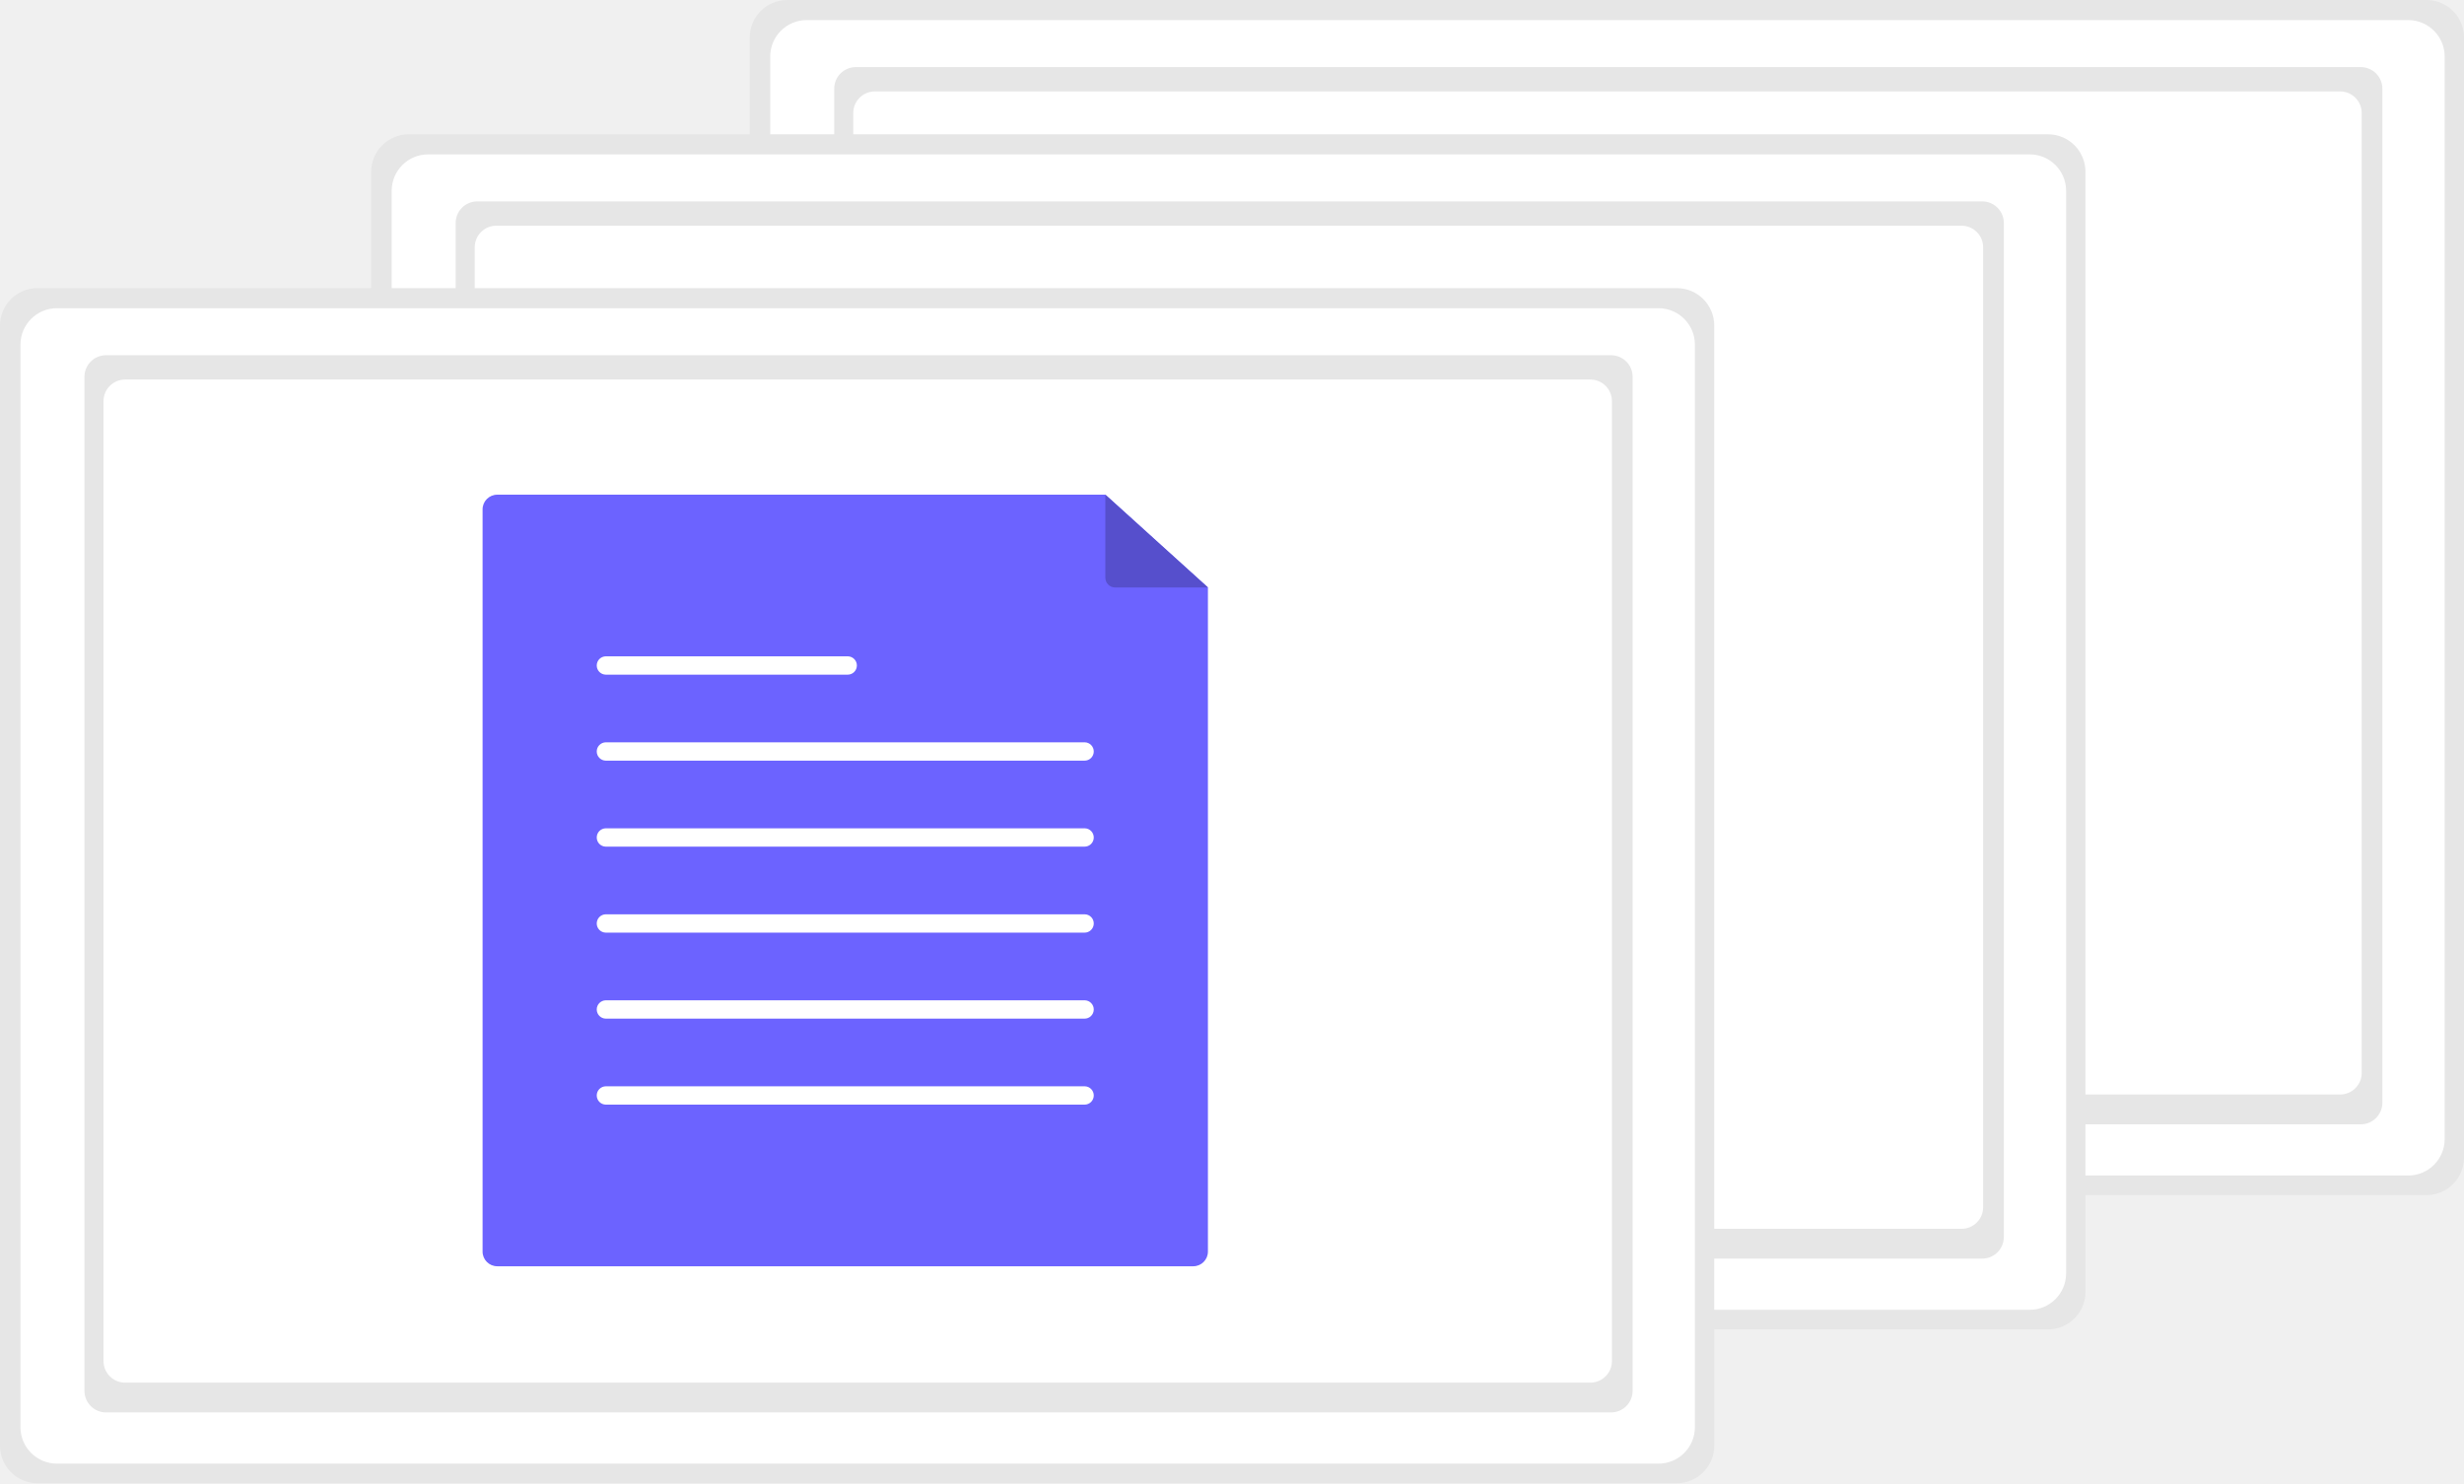
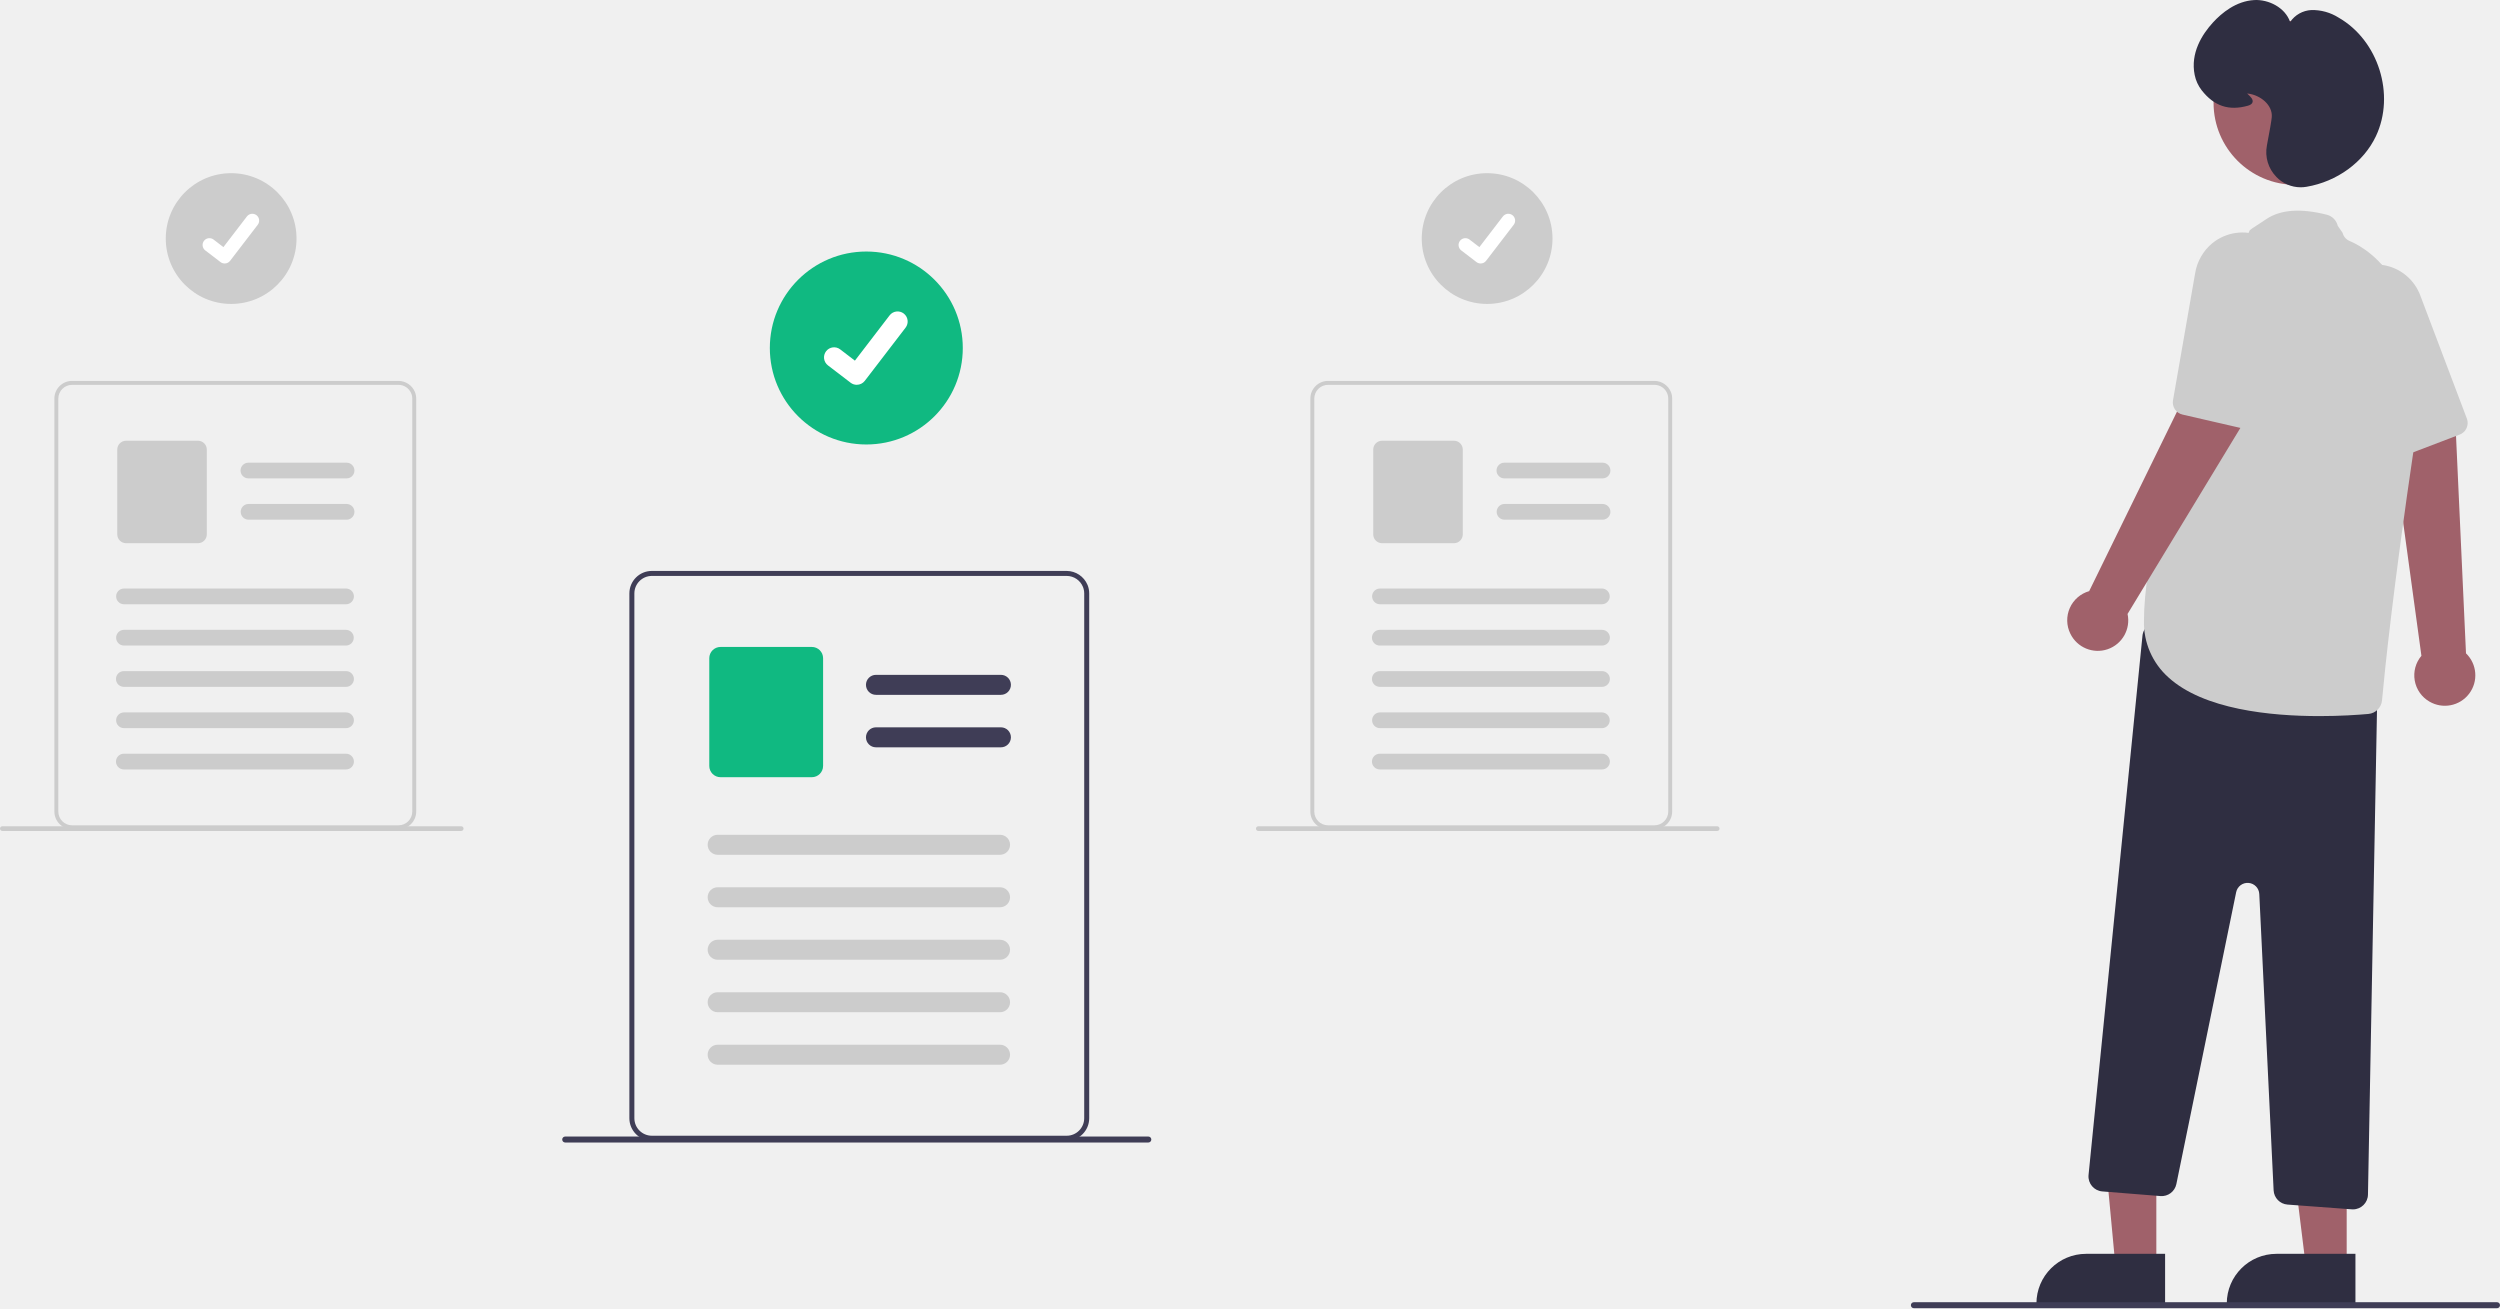
- <svg xmlns="http://www.w3.org/2000/svg" id="af461e34-156f-4911-b433-1993d7c9d72f" data-name="Layer 1" width="1008.92" height="607.45" viewBox="0 0 1008.92 607.45">
-   <path d="M1104.46,620.305a15.34,15.34,0,0,1-15.26,15.42H417.8a15.34,15.34,0,0,1-15.26-15.42V161.695a15.34,15.34,0,0,1,15.26-15.42H1089.2a15.34,15.34,0,0,1,15.26,15.42h0V620.305Z" transform="translate(-95.53981 -146.275)" fill="#e6e6e6" />
-   <path d="M1096.54,612.795a14.91,14.91,0,0,1-14.91,14.91H425.83a14.91,14.91,0,0,1-14.91-14.91V169.415a14.91,14.91,0,0,1,14.91-14.91h655.83a14.91,14.91,0,0,1,14.88,14.91Z" transform="translate(-95.53981 -146.275)" fill="#fff" />
-   <path id="a90d98f2-fe2a-41dc-85de-0aa221261a3e" data-name="b9c54412-061c-4155-b289-fb4c23e4a64e" d="M445.97,173.755h616.22a8.85,8.85,0,0,1,8.85,8.85v415.28a8.85,8.85,0,0,1-8.85,8.85H445.97a8.85,8.85,0,0,1-8.85-8.85h0V182.605a8.85,8.85,0,0,1,8.85-8.85Z" transform="translate(-95.53981 -146.275)" fill="#e6e6e6" />
-   <path d="M453.77,183.715h599.95a8.85,8.85,0,0,1,8.85,8.85v393.12a8.85,8.85,0,0,1-8.85,8.85H453.77a8.85,8.85,0,0,1-8.85-8.85h0V192.565a8.85,8.85,0,0,1,8.85-8.85Z" transform="translate(-95.53981 -146.275)" fill="#fff" />
-   <path d="M949.46,675.305a15.34,15.34,0,0,1-15.26,15.42H262.8a15.34,15.34,0,0,1-15.26-15.42h0V216.695a15.34,15.34,0,0,1,15.26-15.42H934.2a15.34,15.34,0,0,1,15.26,15.42h0V675.305Z" transform="translate(-95.53981 -146.275)" fill="#e6e6e6" />
-   <path d="M941.54,667.795a14.91,14.91,0,0,1-14.91,14.91H270.83a14.91,14.91,0,0,1-14.91-14.91V224.415a14.91,14.91,0,0,1,14.91-14.91H926.66a14.91,14.91,0,0,1,14.88,14.91Z" transform="translate(-95.53981 -146.275)" fill="#fff" />
-   <path id="b54624cf-b287-45f0-8f58-93aafc1fcbba" data-name="a7242049-80b4-49e1-bd08-67354734c824" d="M290.97,228.755H907.19a8.85,8.85,0,0,1,8.85,8.85v415.28a8.85,8.85,0,0,1-8.85,8.85H290.97a8.85,8.85,0,0,1-8.85-8.85h0V237.605a8.85,8.85,0,0,1,8.85-8.85h0Z" transform="translate(-95.53981 -146.275)" fill="#e6e6e6" />
-   <path d="M298.77,238.715H898.72a8.85,8.85,0,0,1,8.85,8.85v393.12a8.85,8.85,0,0,1-8.85,8.85H298.77a8.85,8.85,0,0,1-8.85-8.85h0V247.565a8.85,8.85,0,0,1,8.85-8.85Z" transform="translate(-95.53981 -146.275)" fill="#fff" />
-   <path d="M797.46,738.305a15.34,15.34,0,0,1-15.26,15.42H110.8a15.34,15.34,0,0,1-15.26-15.42V279.695a15.34,15.34,0,0,1,15.26-15.42H782.2a15.34,15.34,0,0,1,15.26,15.42h0V738.305Z" transform="translate(-95.53981 -146.275)" fill="#e6e6e6" />
-   <path d="M789.54,730.795a14.91,14.91,0,0,1-14.91,14.91H118.83a14.91,14.91,0,0,1-14.91-14.91V287.415a14.91,14.91,0,0,1,14.91-14.91H774.66a14.91,14.91,0,0,1,14.88,14.91Z" transform="translate(-95.53981 -146.275)" fill="#fff" />
-   <path id="a665a07e-790f-4a9c-be99-8c13ca89238c" data-name="b7a050eb-0cb2-44a8-b642-35d340850eff" d="M138.97,291.755H755.19a8.85,8.85,0,0,1,8.85,8.85v415.28a8.85,8.85,0,0,1-8.85,8.85H138.97a8.85,8.85,0,0,1-8.85-8.85V300.605a8.85,8.85,0,0,1,8.85-8.85h0Z" transform="translate(-95.53981 -146.275)" fill="#e6e6e6" />
-   <path d="M146.77,301.715H746.72a8.85,8.85,0,0,1,8.85,8.85v393.12a8.85,8.85,0,0,1-8.85,8.85H146.77a8.85,8.85,0,0,1-8.85-8.85V310.565A8.85,8.85,0,0,1,146.77,301.715Z" transform="translate(-95.53981 -146.275)" fill="#fff" />
-   <path d="M590.142,386.874v272a6.005,6.005,0,0,1-6,6h-285a6.005,6.005,0,0,1-6-6v-304a6.005,6.005,0,0,1,6-6h249Z" transform="translate(-95.53981 -146.275)" fill="#6c63ff" />
-   <path id="b3cdc3b1-5d0a-4cee-b54c-a38ee088c012" data-name="Path 40" d="M343.578,415.072a3.755,3.755,0,0,0,0,7.509h99.005a3.755,3.755,0,1,0,.123-7.509q-.062-.001-.123,0Z" transform="translate(-95.53981 -146.275)" fill="#fff" />
-   <path id="b79c0997-055d-434d-8704-cfc1ccad2281" data-name="Path 40" d="M343.578,450.291a3.755,3.755,0,0,0,0,7.509H539.582a3.755,3.755,0,0,0,.123-7.509q-.062-.001-.123,0Z" transform="translate(-95.53981 -146.275)" fill="#fff" />
-   <path id="ed7d1f14-d1d4-40af-b9ad-7b5b5ece23df" data-name="Path 40" d="M343.578,485.51a3.755,3.755,0,0,0,0,7.509H539.582a3.755,3.755,0,1,0,.123-7.509q-.062-.001-.123,0Z" transform="translate(-95.53981 -146.275)" fill="#fff" />
-   <path id="ba3b747a-a6b2-4f39-a169-6ef4c21cd2ce" data-name="Path 40" d="M343.578,520.729a3.755,3.755,0,0,0,0,7.509H539.582a3.755,3.755,0,1,0,.123-7.509q-.062-.001-.123,0Z" transform="translate(-95.53981 -146.275)" fill="#fff" />
-   <path id="b6e4b743-2497-479e-800a-91c8b21b3df9" data-name="Path 40" d="M343.578,555.948a3.755,3.755,0,0,0,0,7.509H539.582a3.755,3.755,0,1,0,.123-7.509q-.062-.001-.123,0Z" transform="translate(-95.53981 -146.275)" fill="#fff" />
-   <path id="f91f499d-e7c9-446d-84c9-bf78465468f6" data-name="Path 40" d="M343.578,591.167a3.755,3.755,0,0,0,0,7.509H539.582a3.755,3.755,0,1,0,.123-7.509q-.062-.001-.123,0Z" transform="translate(-95.53981 -146.275)" fill="#fff" />
-   <path d="M590.142,386.874h-38a4,4,0,0,1-4-4v-34h0Z" transform="translate(-95.53981 -146.275)" fill="#6c63ff" />
-   <path d="M590.142,386.874h-38a4,4,0,0,1-4-4v-34h0Z" transform="translate(-95.53981 -146.275)" opacity="0.2" />
+ <svg xmlns="http://www.w3.org/2000/svg" id="a2fab10e-fac6-497d-8ec7-92fd5f96fda5" data-name="Layer 1" width="836.004" height="437.462" viewBox="0 0 836.004 437.462">
+   <g id="f59d61bb-6173-4011-886f-cab752b15cf5" data-name="Group 14">
+     <path id="ea601028-2261-4201-a5c6-6d1fee0209f8" data-name="Path 284" d="M994.402,465.878a10.138,10.138,0,0,1-2.678-15.312l-10.57-77.264,22.019,1.081,3.457,75.363a10.192,10.192,0,0,1-12.228,16.132Z" transform="translate(-181.9978 -231.2692)" fill="#a0616a" />
+     <path id="bab8e504-63c3-4a02-b094-c521f4d0da0a" data-name="Path 285" d="M1006.195,375.407a4.138,4.138,0,0,1-1.681,1.189l-19.788,7.552a4.157,4.157,0,0,1-5.281-2.194l-17.529-39.393a16.46,16.46,0,0,1-.805-11.649,16.01,16.01,0,0,1,12.185-10.924,15.269,15.269,0,0,1,6.578.093,15.947,15.947,0,0,1,11.461,9.963l15.585,41.2A4.166,4.166,0,0,1,1006.195,375.407Z" transform="translate(-181.9978 -231.2692)" fill="#ccc" />
+     <path id="e3cfda6a-f51e-4c96-8af0-12d99ec512c5" data-name="Path 286" d="M903.079,654.462h-13.691l-4.966-53.057,18.657.25Z" transform="translate(-181.9978 -231.2692)" fill="#a0616a" />
+     <path id="a90fb924-173c-4f4a-b9ae-ede5dff37993" data-name="Path 287" d="M879.609,650.551h26.4v16.625h-43.028a16.625,16.625,0,0,1,16.625-16.625h.003Z" transform="translate(-181.9978 -231.2692)" fill="#2f2e41" />
+     <path id="f7d48866-455f-47a0-876b-9c2c9b7d2f2d" data-name="Path 288" d="M966.733,654.463h-13.691l-6.513-52.808h20.206Z" transform="translate(-181.9978 -231.2692)" fill="#a0616a" />
+     <path id="ae80d259-143f-4a2f-8815-2d5111ab51c8" data-name="Path 289" d="M943.263,650.551h26.4v16.625h-43.028a16.625,16.625,0,0,1,16.625-16.625h.003Z" transform="translate(-181.9978 -231.2692)" fill="#2f2e41" />
+     <path id="b7aaac11-5418-4b5b-a747-2fb27f89cd88" data-name="Path 290" d="M968.455,635.674l-21.5-1.592a5.032,5.032,0,0,1-4.655-4.768l-4.794-99.088a3.909,3.909,0,0,0-7.733-.6l-20,97.611a5.032,5.032,0,0,1-5.324,4l-19.438-1.555a5.025,5.025,0,0,1-4.609-5.409q.004-.049.009-.099l18.033-180.326a5.025,5.025,0,0,1,6.068-4.41l68.574,14.907a5.038,5.038,0,0,1,3.957,5l-3.193,171.412a5.028,5.028,0,0,1-5.013,4.932C968.71,635.688,968.583,635.683,968.455,635.674Z" transform="translate(-181.9978 -231.2692)" fill="#2f2e41" />
+     <circle id="eccc2a78-7d3a-4be1-aa48-fb8bb5d1e30a" data-name="Ellipse 40" cx="767.645" cy="34.378" r="27.428" fill="#a0616a" />
+     <path id="a0a57a86-6e42-4b50-b3a1-f8a38df428dd" data-name="Path 291" d="M907.087,457.756a24.525,24.525,0,0,1-8.145-18.835c0-39.422,34.123-127.5,35.192-130.243.1-.662,1-.948,5.728-4.139s11.542-3.684,20.257-1.458a5,5,0,0,1,3.629,3.706l1.621,2.342a3.9,3.9,0,0,0,2.27,2.687c7.028,2.961,29.368,16.615,21.755,68-7.071,47.733-9.941,75.8-10.846,85.659a5.015,5.015,0,0,1-4.547,4.54c-3.446.308-9.36.719-16.4.719C941.266,470.729,918.869,468.529,907.087,457.756Z" transform="translate(-181.9978 -231.2692)" fill="#ccc" />
+     <path id="e2026d9f-0f48-4627-b939-bcbd235b248e" data-name="Path 292" d="M874.312,443.151a10.137,10.137,0,0,1,6.309-14.207l34.276-70.047,17.682,13.167-39.122,64.505a10.192,10.192,0,0,1-19.143,6.582Z" transform="translate(-181.9978 -231.2692)" fill="#a0616a" />
+     <path id="aa5178ad-b05d-4950-85b1-a624717fe499" data-name="Path 293" d="M934.514,374.602a4.137,4.137,0,0,1-2.058.051l-20.64-4.755a4.157,4.157,0,0,1-3.163-4.764l7.4-42.478a16.461,16.461,0,0,1,5.822-10.122,16.011,16.011,0,0,1,16.205-2.281,15.269,15.269,0,0,1,5.41,3.742,15.947,15.947,0,0,1,3.965,14.659l-10.017,42.892a4.166,4.166,0,0,1-2.924,3.056Z" transform="translate(-181.9978 -231.2692)" fill="#ccc" />
+     <path id="f1455aca-238f-491a-b535-1c1a045e39f4" data-name="Path 294" d="M943.221,290.429a11.82,11.82,0,0,1-3.171-10.482c.956-5,1.518-8.275,1.625-9.466h0c.364-4.073-3.754-7.371-7.828-7.9-.158-.021-.29-.034-.4-.043.1.1.215.206.313.3.774.727,1.737,1.632,1.508,2.566-.138.562-.652.961-1.571,1.218-6.372,1.783-11.28.146-15.445-5.155a12.313,12.313,0,0,1-2.351-5.135c-1.492-7.32,2.483-13.56,6.081-17.505,2.967-3.253,7.776-7.2,13.841-7.54,4.716-.263,10.325,2.451,12,7.342a9.112,9.112,0,0,1,7.1-4,16.374,16.374,0,0,1,9.111,2.534c13.3,7.618,19.015,25.766,12.481,39.63-4.11,8.721-13.015,15.213-23.239,16.943a11.613,11.613,0,0,1-1.937.164,11.3,11.3,0,0,1-8.125-3.467Z" transform="translate(-181.9978 -231.2692)" fill="#2f2e41" />
+   </g>
+   <path id="f152a38b-6c6f-456c-96ce-4c801960ccf2" data-name="Path 336" d="M545.657,426.839a7.6,7.6,0,0,0-6.95-4.65h-138.725a7.524,7.524,0,0,0-7.52,7.52v175.5a7.524,7.524,0,0,0,7.52,7.52h138.73a7.53,7.53,0,0,0,7.52-7.52v-175.5a7.385,7.385,0,0,0-.57-2.87Zm-1.1,178.37a5.857,5.857,0,0,1-5.85,5.85h-138.725a5.851,5.851,0,0,1-5.85-5.849v-175.5a5.858,5.858,0,0,1,5.85-5.85h138.73a5.879,5.879,0,0,1,5.43,3.68,6.486,6.486,0,0,1,.22.66,5.801,5.801,0,0,1,.2,1.51Z" transform="translate(-181.9978 -231.2692)" fill="#3f3d56" />
+   <path id="fabca9b7-6499-499c-b0ba-e512eedfa0e6" data-name="Path 337" d="M516.707,463.624H474.921a3.343,3.343,0,1,1,0-6.686h41.786a3.343,3.343,0,1,1,0,6.686Z" transform="translate(-181.9978 -231.2692)" fill="#3f3d56" />
+   <path id="b1b2178d-f6c7-4a19-857a-cc93cc70df69" data-name="Path 338" d="M516.707,481.174H474.921a3.343,3.343,0,1,1,0-6.686h41.786a3.343,3.343,0,1,1,0,6.686Z" transform="translate(-181.9978 -231.2692)" fill="#3f3d56" />
+   <path id="bd84b5e9-e9c5-4886-bcfd-3c769a5bd20c" data-name="Path 339" d="M453.481,491.167h-30.537a3.765,3.765,0,0,1-3.761-3.761v-36.036a3.765,3.765,0,0,1,3.761-3.761h30.537a3.765,3.765,0,0,1,3.761,3.761v36.036A3.765,3.765,0,0,1,453.481,491.167Z" transform="translate(-181.9978 -231.2692)" fill="#10b981" />
+   <path id="ad20b6ae-6256-4ad3-9ba5-bff6ef303c78" data-name="Path 340" d="M516.417,517.11h-94.436a3.343,3.343,0,0,1,0-6.686h94.436a3.343,3.343,0,1,1,0,6.686Z" transform="translate(-181.9978 -231.2692)" fill="#ccc" />
+   <path id="f5b31b5a-d389-4394-a0c3-430493f21651" data-name="Path 341" d="M516.417,534.66h-94.436a3.343,3.343,0,0,1,0-6.686h94.436a3.343,3.343,0,1,1,0,6.686Z" transform="translate(-181.9978 -231.2692)" fill="#ccc" />
+   <path id="e6b00d4f-f233-434b-82e7-f520ed55a592" data-name="Path 342" d="M516.417,552.21h-94.436a3.343,3.343,0,0,1,0-6.686h94.436a3.343,3.343,0,1,1,0,6.686Z" transform="translate(-181.9978 -231.2692)" fill="#ccc" />
+   <path id="f83e6214-6629-4e95-ad35-3c9b0c78a3d6" data-name="Path 343" d="M516.417,569.76h-94.436a3.343,3.343,0,0,1,0-6.686h94.436a3.343,3.343,0,1,1,0,6.686Z" transform="translate(-181.9978 -231.2692)" fill="#ccc" />
+   <path id="b83f14e7-a754-4235-a578-aebf681d4a1c" data-name="Path 344" d="M516.417,587.31h-94.436a3.343,3.343,0,0,1,0-6.686h94.436a3.343,3.343,0,1,1,0,6.686Z" transform="translate(-181.9978 -231.2692)" fill="#ccc" />
+   <path id="a38c097c-1c01-4356-80b1-56a89c2c58fa" data-name="Path 349" d="M822.002,668.731h195a1,1,0,0,0,0-2h-195a1,1,0,0,0,0,2Z" transform="translate(-181.9978 -231.2692)" fill="#3f3d56" />
+   <circle id="af1d3ae0-b86a-44f8-8168-f2f371efc620" data-name="Ellipse 44" cx="289.696" cy="116.373" r="32.262" fill="#10b981" />
+   <path id="b4906b3b-71df-4c7e-84d8-52e6769e6d26" data-name="Path 395" d="M468.497,359.949a3.346,3.346,0,0,1-2.013-.669l-.036-.027-7.582-5.8a3.369,3.369,0,1,1,4.1-5.348l4.911,3.766,11.605-15.14a3.368,3.368,0,0,1,4.722-.624l.001.001-.072.1.074-.1a3.372,3.372,0,0,1,.623,4.723l-13.65,17.8a3.37,3.37,0,0,1-2.68,1.314Z" transform="translate(-181.9978 -231.2692)" fill="#fff" />
+   <circle id="eb67bc87-0ab3-400d-9346-8836e9b135a0" data-name="Ellipse 46" cx="77.296" cy="79.773" r="21.862" fill="#ccc" />
+   <path id="a587243e-22a7-4e92-b127-7238b8715868" data-name="Path 408" d="M257.127,319.381a2.268,2.268,0,0,1-1.364-.453l-.024-.018-5.138-3.934a2.283,2.283,0,0,1,2.776-3.624l3.328,2.552,7.864-10.256a2.282,2.282,0,0,1,3.199-.422l.001 0-.049.066.05-.065a2.285,2.285,0,0,1,.422,3.2l-9.25,12.064a2.283,2.283,0,0,1-1.816.891Z" transform="translate(-181.9978 -231.2692)" fill="#fff" />
+   <path id="b24c2fd4-5735-4a8b-b246-c12b52e11f5f" data-name="Path 410" d="M320.729,362.302a5.982,5.982,0,0,0-5.468-3.659h-109.161a5.92,5.92,0,0,0-5.917,5.917v138.093a5.92,5.92,0,0,0,5.917,5.917h109.161a5.925,5.925,0,0,0,5.917-5.917v-138.093A5.81,5.81,0,0,0,320.729,362.302Zm-.865,140.352a4.609,4.609,0,0,1-4.6,4.6h-109.164a4.6,4.6,0,0,1-4.6-4.6h0v-138.094a4.609,4.609,0,0,1,4.6-4.6h109.161a4.626,4.626,0,0,1,4.273,2.9,5.108,5.108,0,0,1,.173.519,4.559,4.559,0,0,1,.158,1.188Z" transform="translate(-181.9978 -231.2692)" fill="#ccc" />
+   <path id="f030a160-4767-48dc-a1cd-6e8d6a87c559" data-name="Path 411" d="M297.946,391.247h-32.88a2.63,2.63,0,0,1,0-5.261h32.879a2.631,2.631,0,0,1,0,5.261Z" transform="translate(-181.9978 -231.2692)" fill="#ccc" />
+   <path id="f0576b91-fb67-46c0-9bc8-b0d78fa4e393" data-name="Path 412" d="M297.946,405.057h-32.88a2.631,2.631,0,0,1,0-5.261h32.879a2.631,2.631,0,0,1,0,5.261Z" transform="translate(-181.9978 -231.2692)" fill="#ccc" />
+   <path id="bb47cdff-cafb-4bb6-bfa7-d7f244c106f8" data-name="Path 413" d="M248.195,412.92h-24.028a2.962,2.962,0,0,1-2.959-2.959v-28.355a2.962,2.962,0,0,1,2.959-2.959h24.028a2.963,2.963,0,0,1,2.959,2.959v28.355a2.962,2.962,0,0,1-2.959,2.959Z" transform="translate(-181.9978 -231.2692)" fill="#ccc" />
+   <path id="b9c4730d-541e-403a-bfc4-7f597a133cff" data-name="Path 414" d="M297.717,433.333h-74.307a2.631,2.631,0,0,1,0-5.261h74.307a2.63,2.63,0,0,1,0,5.261Z" transform="translate(-181.9978 -231.2692)" fill="#ccc" />
+   <path id="b0b4ad5b-1090-4149-ad9f-38443074182d" data-name="Path 415" d="M297.717,447.147h-74.307a2.631,2.631,0,0,1,0-5.261h74.307a2.631,2.631,0,0,1,0,5.261Z" transform="translate(-181.9978 -231.2692)" fill="#ccc" />
+   <path id="a36ae105-a865-43f2-a38b-4a3728e49bb5" data-name="Path 416" d="M297.717,460.952h-74.307a2.63,2.63,0,0,1,0-5.261h74.307a2.63,2.63,0,0,1,0,5.261Z" transform="translate(-181.9978 -231.2692)" fill="#ccc" />
+   <path id="bd69ee89-5535-4e79-aba4-c83b03de0083" data-name="Path 417" d="M297.717,474.765h-74.307a2.631,2.631,0,0,1,0-5.261h74.307a2.63,2.63,0,0,1,0,5.261Z" transform="translate(-181.9978 -231.2692)" fill="#ccc" />
+   <path id="a075ca9b-1e14-49c6-b2ff-3fb4066a82fb" data-name="Path 418" d="M297.717,488.571h-74.307a2.63,2.63,0,0,1,0-5.261h74.307a2.63,2.63,0,1,1,0,5.261Z" transform="translate(-181.9978 -231.2692)" fill="#ccc" />
+   <path id="b99f005d-5535-4af5-95d9-44a7a4f0c0b8" data-name="Path 419" d="M182.789,509.147h153.434a.787.787,0,0,0,0-1.574h-153.434a.787.787,0,1,0-.009,1.574Z" transform="translate(-181.9978 -231.2692)" fill="#ccc" />
+   <circle id="b1c5fac5-a790-403a-b8d0-31ae0bc4b4ba" data-name="Ellipse 46" cx="497.296" cy="79.773" r="21.862" fill="#ccc" />
+   <path id="a5ae1e6c-de0b-426c-a811-1990f7b7ccda" data-name="Path 408" d="M677.127,319.381a2.268,2.268,0,0,1-1.364-.453l-.024-.018-5.138-3.934a2.283,2.283,0,0,1,2.776-3.624l3.328,2.552,7.864-10.256a2.282,2.282,0,0,1,3.199-.422l.001 0-.049.066.05-.065a2.285,2.285,0,0,1,.422,3.2l-9.25,12.064a2.283,2.283,0,0,1-1.816.891Z" transform="translate(-181.9978 -231.2692)" fill="#fff" />
+   <path id="e481f25f-f0ef-423d-9e4a-b2d79b6febf5" data-name="Path 410" d="M740.729,362.302a5.982,5.982,0,0,0-5.468-3.659h-109.161a5.92,5.92,0,0,0-5.917,5.917v138.093a5.92,5.92,0,0,0,5.917,5.917h109.161a5.925,5.925,0,0,0,5.917-5.917v-138.093A5.81,5.81,0,0,0,740.729,362.302Zm-.865,140.352a4.609,4.609,0,0,1-4.6,4.6h-109.164a4.6,4.6,0,0,1-4.6-4.6h0v-138.094a4.609,4.609,0,0,1,4.6-4.6h109.161a4.626,4.626,0,0,1,4.273,2.9,5.108,5.108,0,0,1,.173.519,4.559,4.559,0,0,1,.158,1.188Z" transform="translate(-181.9978 -231.2692)" fill="#ccc" />
+   <path id="a5b052e7-0a6d-48d5-ba9e-291ff1ca3bfd" data-name="Path 411" d="M717.946,391.247h-32.88a2.63,2.63,0,0,1,0-5.261h32.879a2.631,2.631,0,0,1,0,5.261Z" transform="translate(-181.9978 -231.2692)" fill="#ccc" />
+   <path id="bd247f09-cb3d-4df5-9c12-787ea9e72b07" data-name="Path 412" d="M717.946,405.057h-32.88a2.631,2.631,0,0,1,0-5.261h32.879a2.631,2.631,0,0,1,0,5.261Z" transform="translate(-181.9978 -231.2692)" fill="#ccc" />
+   <path id="b3d7a89f-9ffc-4079-aa15-40ad611f9a98" data-name="Path 413" d="M668.195,412.92h-24.028a2.962,2.962,0,0,1-2.959-2.959v-28.355a2.962,2.962,0,0,1,2.959-2.959h24.028a2.963,2.963,0,0,1,2.959,2.959v28.355a2.962,2.962,0,0,1-2.959,2.959Z" transform="translate(-181.9978 -231.2692)" fill="#ccc" />
+   <path id="e1bf4aca-fc8d-43da-a727-289201e2eac7" data-name="Path 414" d="M717.717,433.333h-74.307a2.631,2.631,0,0,1,0-5.261h74.307a2.631,2.631,0,0,1,0,5.261Z" transform="translate(-181.9978 -231.2692)" fill="#ccc" />
+   <path id="b286f981-abb8-47cd-9209-f09770ef33ad" data-name="Path 415" d="M717.717,447.147h-74.307a2.63,2.63,0,0,1,0-5.261h74.307a2.63,2.63,0,0,1,0,5.261Z" transform="translate(-181.9978 -231.2692)" fill="#ccc" />
+   <path id="ad15bc08-a918-4115-a327-9a31c97a6753" data-name="Path 416" d="M717.717,460.952h-74.307a2.63,2.63,0,0,1,0-5.261h74.307a2.63,2.63,0,1,1,0,5.261Z" transform="translate(-181.9978 -231.2692)" fill="#ccc" />
+   <path id="a508ff04-1989-4f94-915f-90cf16933556" data-name="Path 417" d="M717.717,474.765h-74.307a2.631,2.631,0,0,1,0-5.261h74.307a2.631,2.631,0,0,1,0,5.261Z" transform="translate(-181.9978 -231.2692)" fill="#ccc" />
+   <path id="e65b0501-2d31-4d85-b27f-ea92835ed026" data-name="Path 418" d="M717.717,488.571h-74.307a2.63,2.63,0,1,1,0-5.261h74.307a2.63,2.63,0,1,1,0,5.261Z" transform="translate(-181.9978 -231.2692)" fill="#ccc" />
+   <path id="a3e956aa-8abe-48aa-ba4a-17518f20fda0" data-name="Path 419" d="M602.789,509.147h153.434a.787.787,0,0,0,0-1.574h-153.434a.787.787,0,1,0-.009,1.574Z" transform="translate(-181.9978 -231.2692)" fill="#ccc" />
+   <path id="b01c4841-6b77-41d3-9bc6-bba4643c130f" data-name="Path 420" d="M371.002,613.328h195a1,1,0,0,0,0-2h-195a1,1,0,0,0,0,2Z" transform="translate(-181.9978 -231.2692)" fill="#3f3d56" />
</svg>
